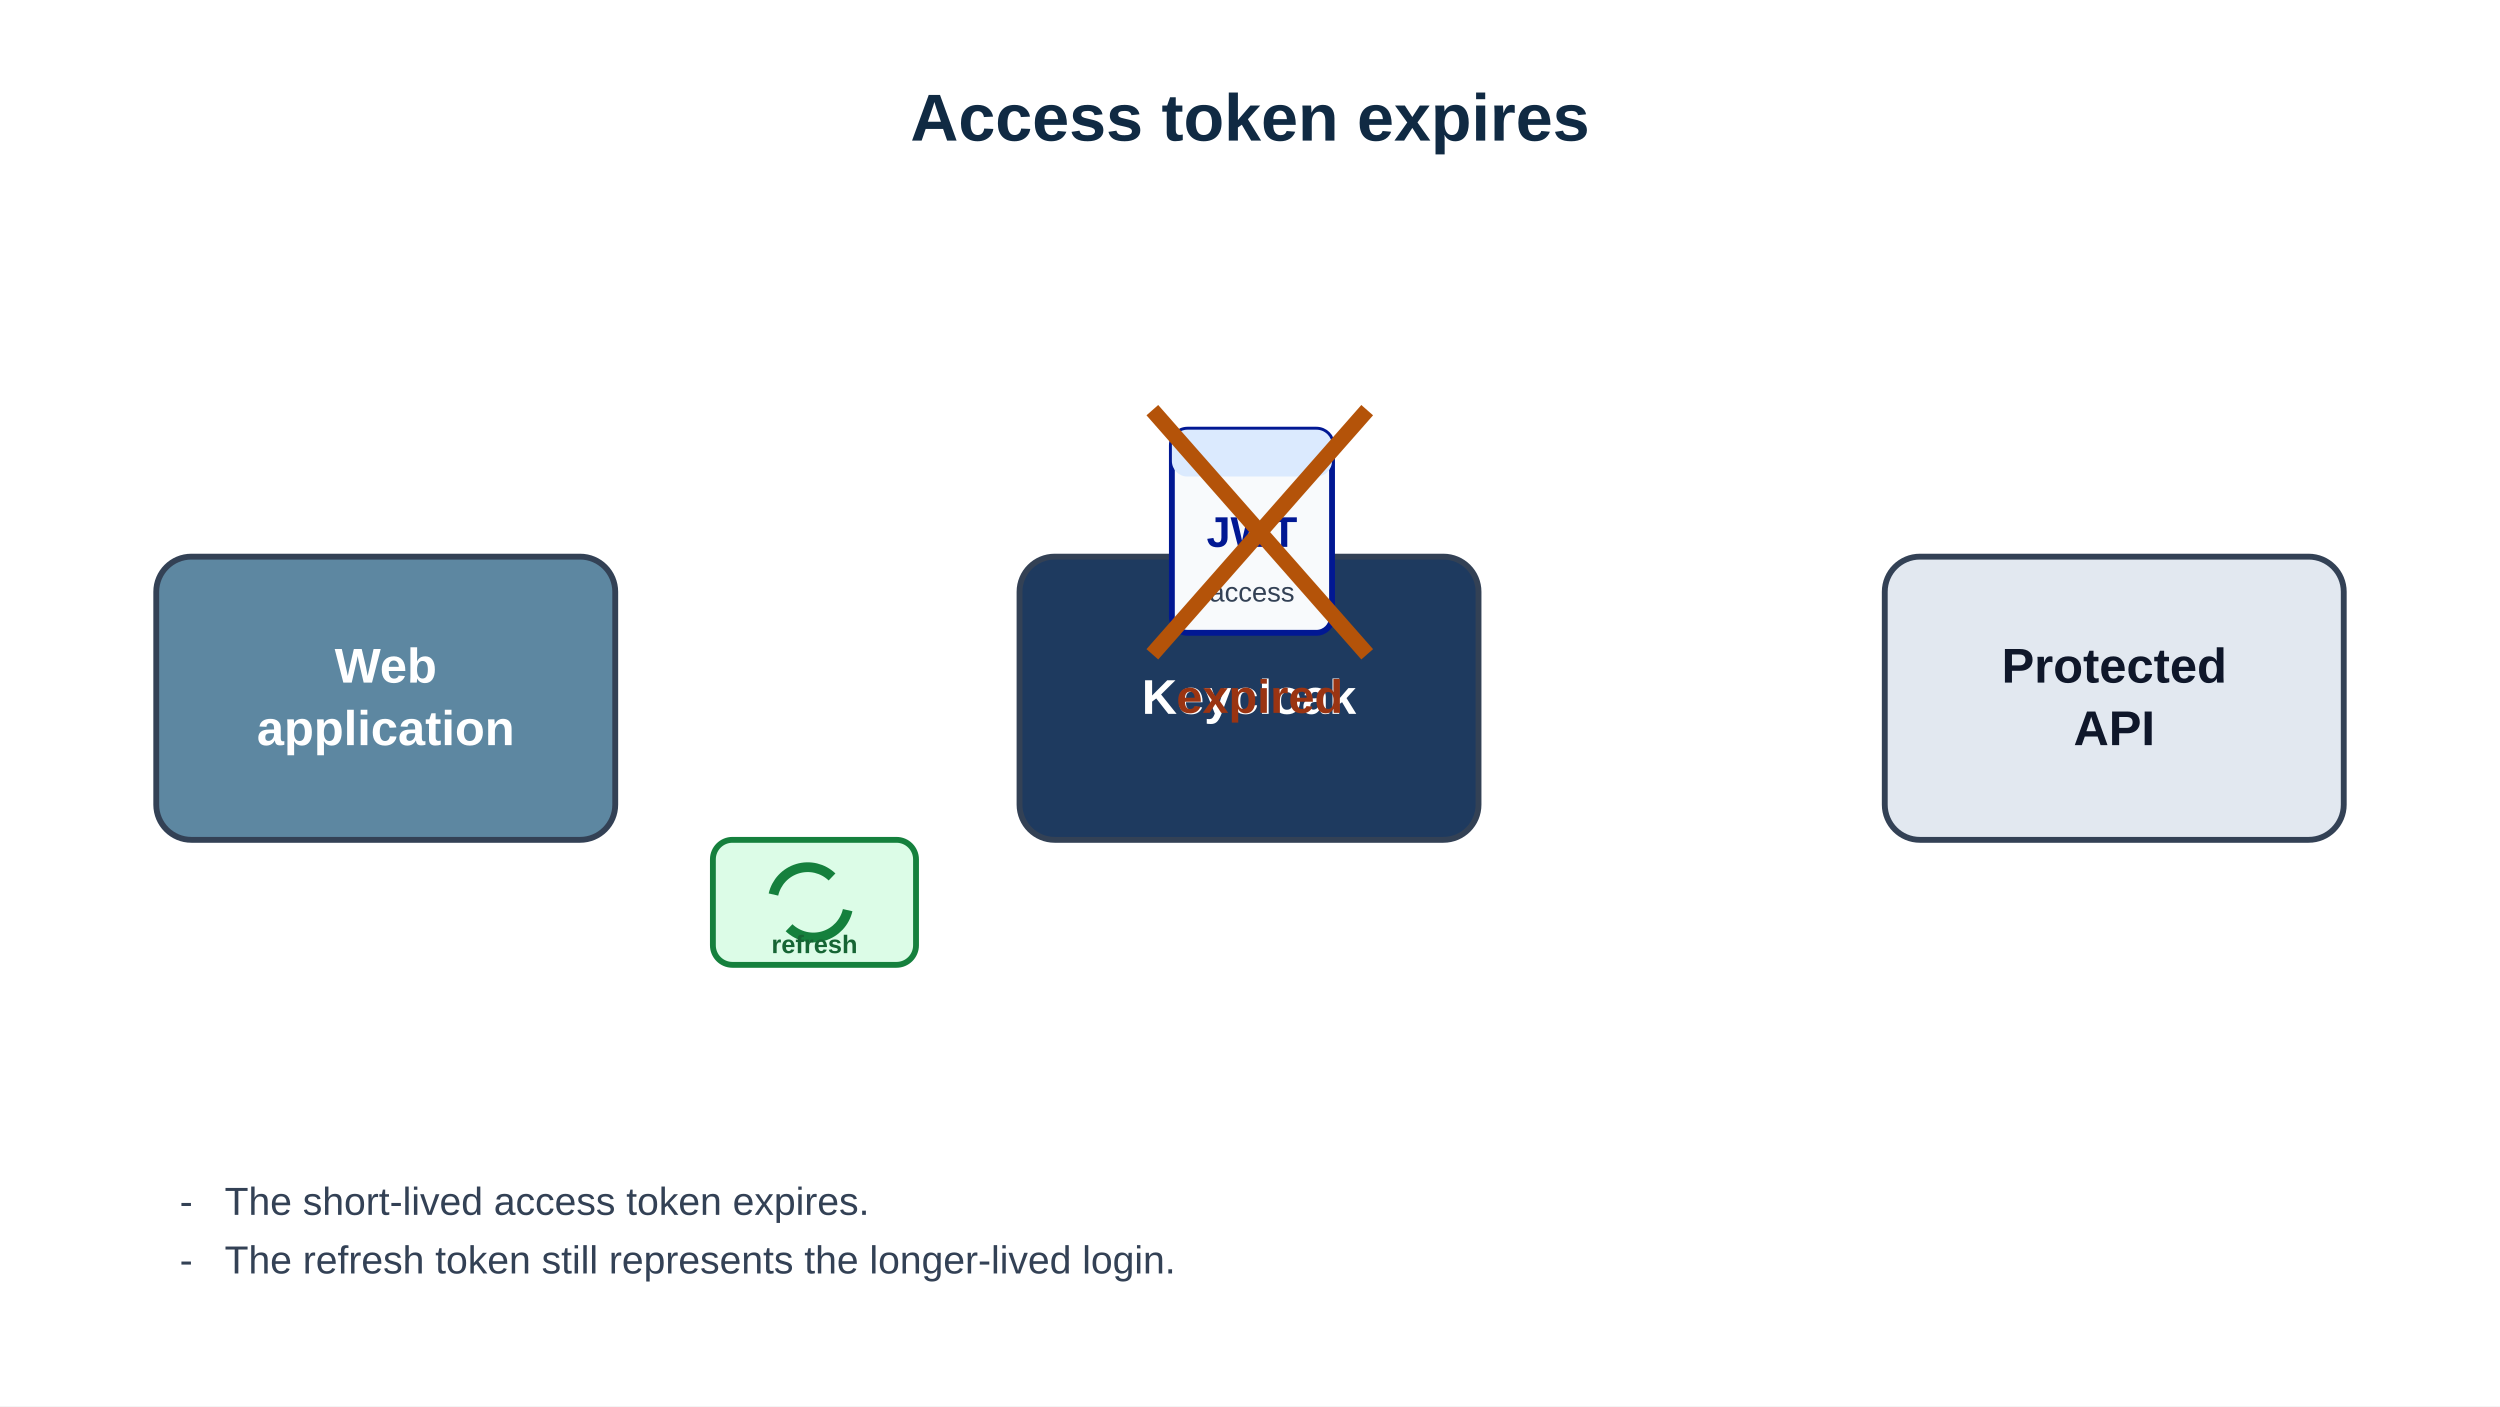
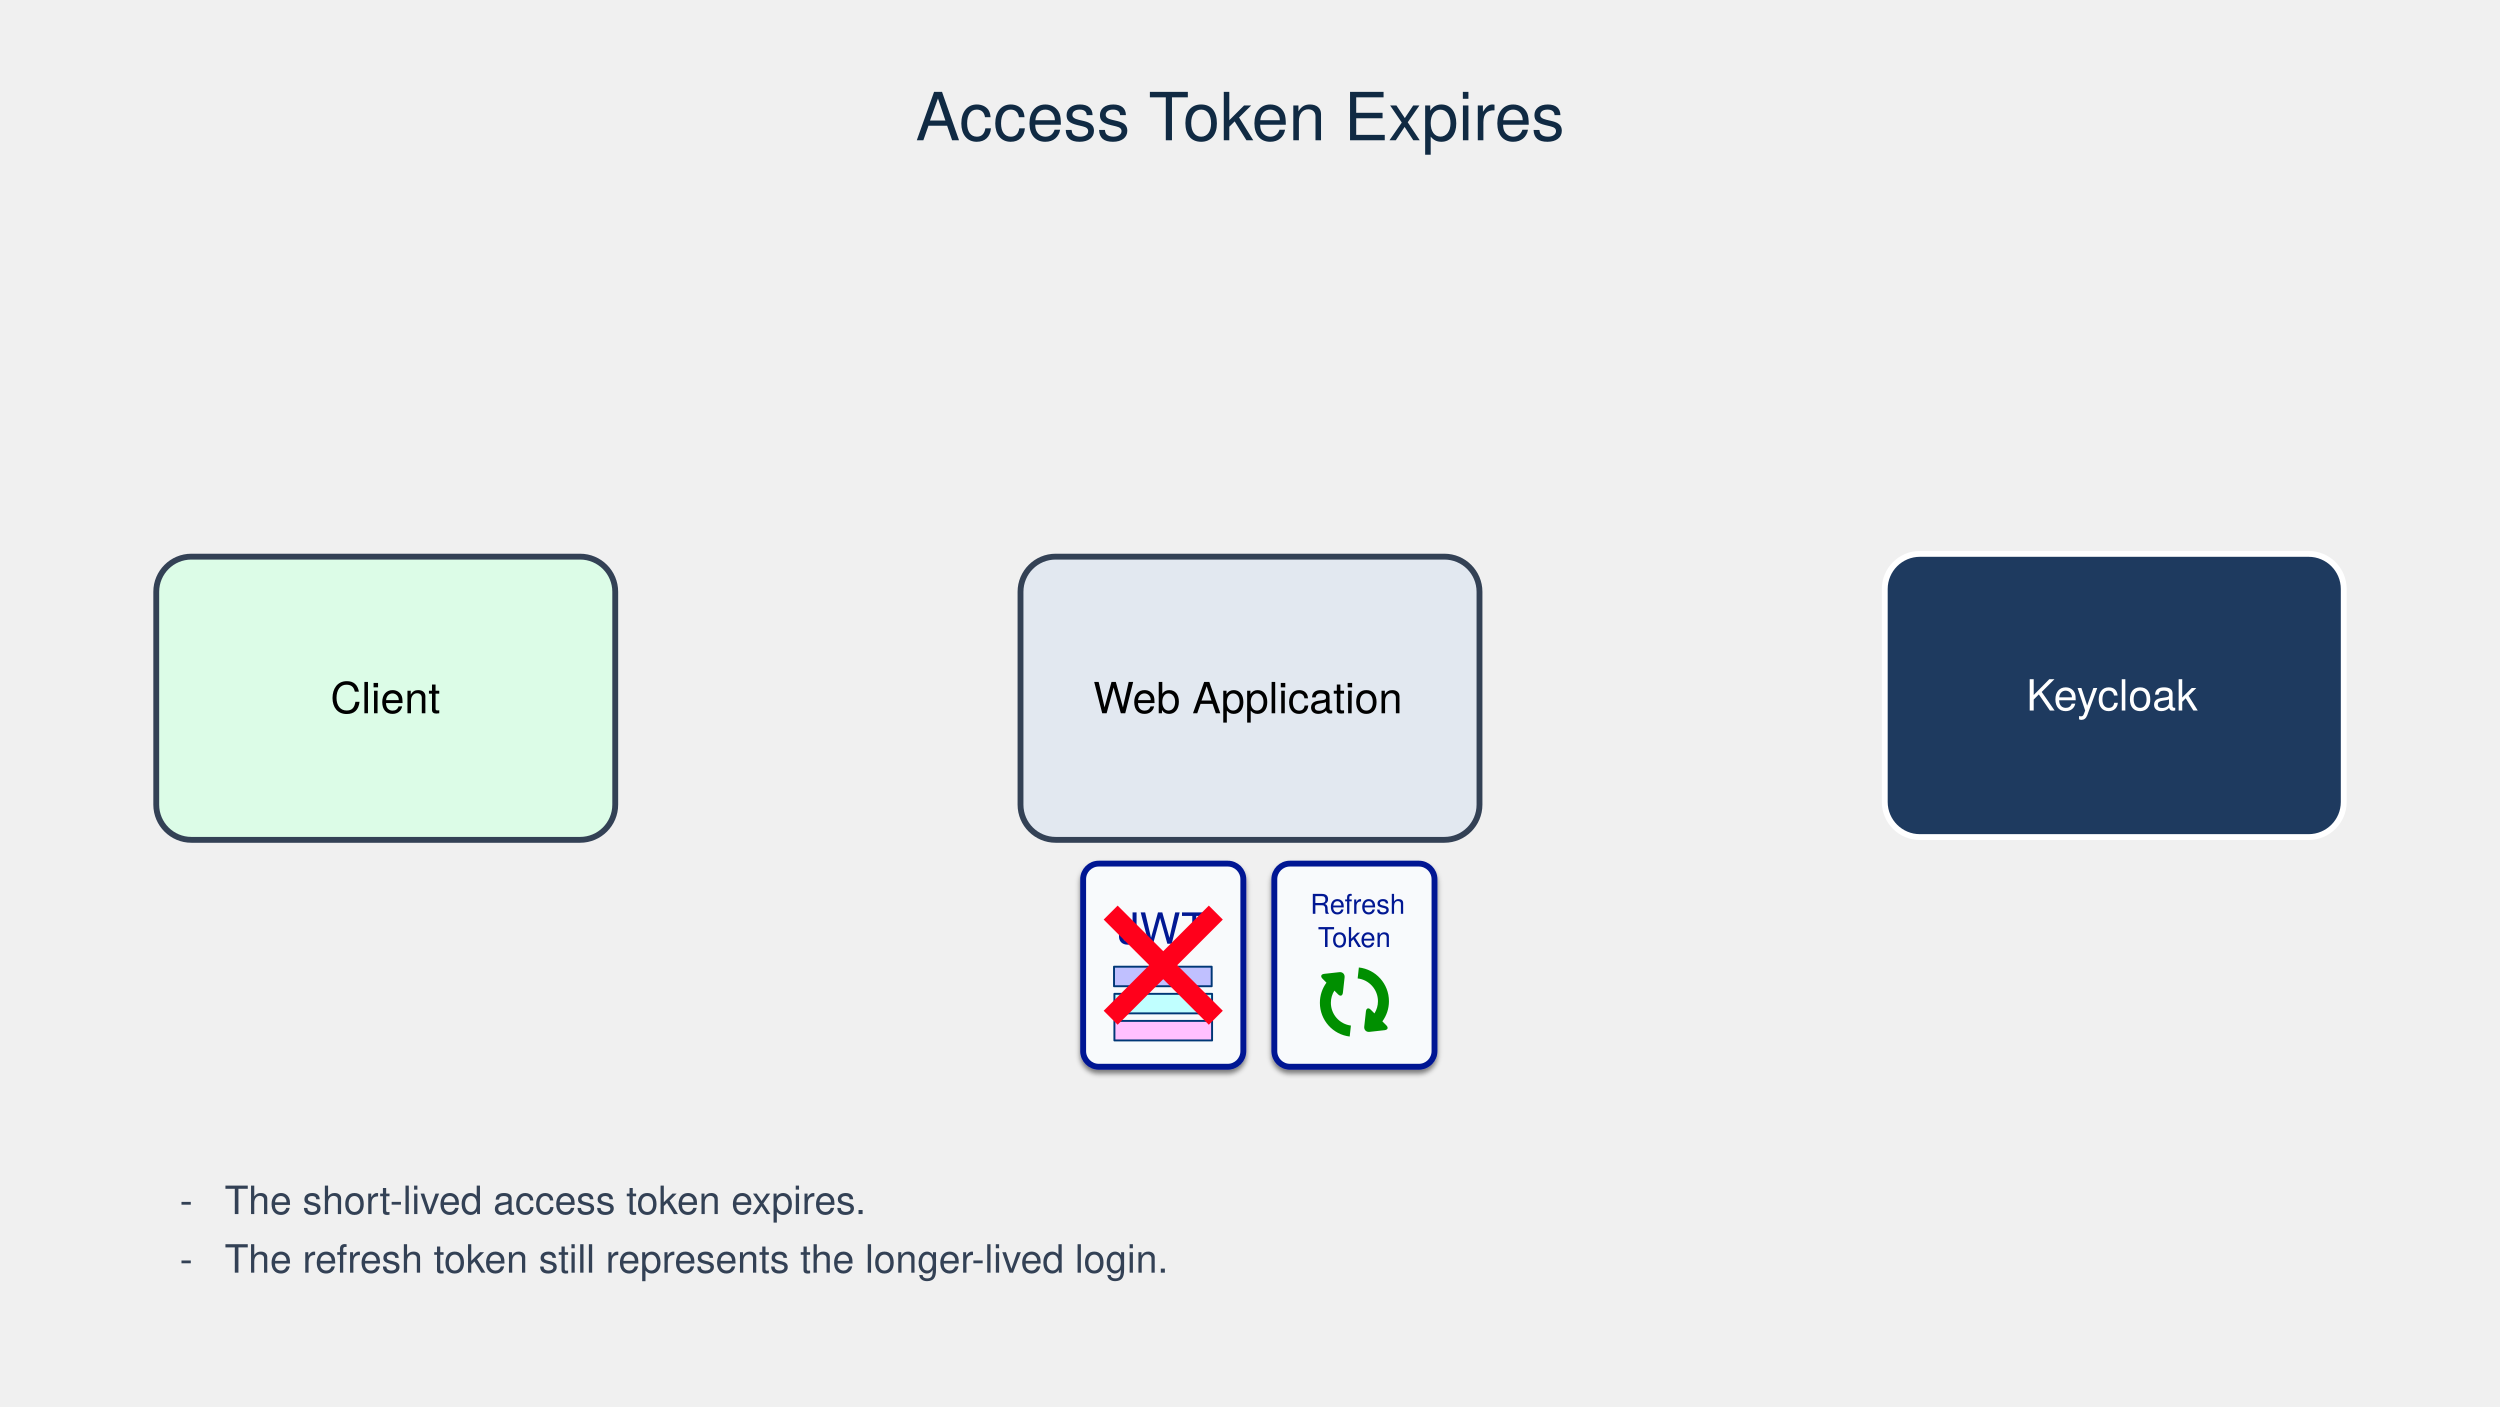
- <svg xmlns="http://www.w3.org/2000/svg" width="1280" height="720" viewBox="0 0 1280 720" role="img" aria-labelledby="title desc">
+ <svg xmlns="http://www.w3.org/2000/svg" version="1.1" viewBox="0 0 1280 720" width="1280" height="720">
  <defs>
-     <style>.bg{fill:#fff}.title{font:700 34px Arial,sans-serif;fill:#102a43}.small{font:20px Arial,sans-serif;fill:#334155}.note{font:700 22px Arial,sans-serif;fill:#1f4f6b}.warn{font:700 24px Arial,sans-serif;fill:#9a3412}.boxText{font:700 25px Arial,sans-serif;fill:#0f172a}.boxTextLight{font:700 25px Arial,sans-serif;fill:#fff}.actor{stroke:#334155;stroke-width:3}.browser{fill:#dbeafe}.app{fill:#5d87a1}.kc{fill:#1e3a5f}.api{fill:#e2e8f0}.service{fill:#dcfce7}.device{fill:#fef3c7}.danger{fill:#fff7ed}.arrow{stroke:#334155;stroke-width:6;fill:none;marker-end:url(#arrow)}.muted{stroke:#94a3b8;stroke-width:5;fill:none;stroke-dasharray:11 8;marker-end:url(#mutedArrow)}.bad{stroke:#b45309;stroke-width:6;fill:none;marker-end:url(#badArrow)}.token{fill:#f8fafc;stroke:#011893;stroke-width:3}.tokenTop{fill:#dbeafe}.refresh{fill:#dcfce7;stroke:#15803d;stroke-width:3}.code{fill:#fef3c7;stroke:#a16207;stroke-width:3}.xml{fill:#fff7ed;stroke:#9a3412;stroke-width:3}.key{fill:#b8c0cc;stroke:#475569;stroke-width:3}.cache{fill:#eef2ff;stroke:#4338ca;stroke-width:3}.lock{fill:#b8c0cc;stroke:#475569;stroke-width:3}.session{fill:#ecfccb;stroke:#4d7c0f;stroke-width:3}</style>
-     <marker id="arrow" viewBox="0 0 12 12" refX="9" refY="6" markerWidth="7" markerHeight="7" orient="auto-start-reverse">
-       <path d="M0 1L11 6L0 11Z" fill="#334155" />
-     </marker>
-     <marker id="mutedArrow" viewBox="0 0 12 12" refX="9" refY="6" markerWidth="7" markerHeight="7" orient="auto-start-reverse">
-       <path d="M0 1L11 6L0 11Z" fill="#94a3b8" />
-     </marker>
-     <marker id="badArrow" viewBox="0 0 12 12" refX="9" refY="6" markerWidth="7" markerHeight="7" orient="auto-start-reverse">
-       <path d="M0 1L11 6L0 11Z" fill="#b45309" />
-     </marker>
+     <filter id="Shadow" filterUnits="userSpaceOnUse" x="-128" y="-72">
+       <feGaussianBlur in="SourceAlpha" result="blur" stdDeviation="1.308" />
+       <feOffset in="blur" result="offset" dx="0" dy="2" />
+       <feFlood flood-color="black" flood-opacity=".5" result="flood" />
+       <feComposite in="flood" in2="offset" operator="in" result="color" />
+       <feMerge>
+         <feMergeNode in="color" />
+         <feMergeNode in="SourceGraphic" />
+       </feMerge>
+     </filter>
  </defs>
-   <rect width="1280" height="720" class="bg" />
-   <text x="640" y="72" text-anchor="middle" class="title">Access token expires</text>
-   <rect x="80" y="285" width="235" height="145" rx="18" class="actor app" />
-   <text x="197.5" y="349.5" text-anchor="middle" class="boxTextLight">Web</text>
-   <text x="197.5" y="381.5" text-anchor="middle" class="boxTextLight">application</text>
-   <rect x="522" y="285" width="235" height="145" rx="18" class="actor kc" />
-   <text x="639.5" y="365.5" text-anchor="middle" class="boxTextLight">Keycloak</text>
-   <rect x="965" y="285" width="235" height="145" rx="18" class="actor api" />
-   <text x="1082.5" y="349.5" text-anchor="middle" class="boxText">Protected</text>
-   <text x="1082.5" y="381.5" text-anchor="middle" class="boxText">API</text>
-   <g transform="translate(600 220)">
-     <rect width="82" height="104" rx="8" class="token" />
-     <rect width="82" height="24" rx="8" class="tokenTop" />
-     <text x="41" y="60" text-anchor="middle" font-family="Arial,sans-serif" font-size="22" font-weight="700" fill="#011893">JWT</text>
-     <text x="41" y="88" text-anchor="middle" font-family="Arial,sans-serif" font-size="14" fill="#334155">access</text>
+   <g id="03-access-token-expires" fill-opacity="1" stroke="none" fill="none" stroke-opacity="1" stroke-dasharray="none">
+     <g id="03-access-token-expires_Layer_1">
+       <g id="Graphic_25">
+         <path d="M 540.5 285 L 739.5 285 C 749.441 285 757.5 293.059 757.5 303 L 757.5 412 C 757.5 421.941 749.441 430 739.5 430 L 540.5 430 C 530.559 430 522.5 421.941 522.5 412 L 522.5 303 C 522.5 293.059 530.559 285 540.5 285 Z" fill="#e2e8f0" />
+         <path d="M 540.5 285 L 739.5 285 C 749.441 285 757.5 293.059 757.5 303 L 757.5 412 C 757.5 421.941 749.441 430 739.5 430 L 540.5 430 C 530.559 430 522.5 421.941 522.5 412 L 522.5 303 C 522.5 293.059 530.559 285 540.5 285 Z" stroke="#334155" stroke-linecap="butt" stroke-linejoin="round" stroke-width="3" />
+         <text transform="translate(527.5 344.192)" fill="black">
+           <tspan font-family="Helvetica Neue" font-size="22" fill="black" x="32.244" y="21" xml:space="preserve">Web Application</tspan>
+         </text>
+       </g>
+       <g id="Graphic_21">
+         </g>
+       <g id="Graphic_20">
+         <path d="M 98 285 L 297 285 C 306.941 285 315 293.059 315 303 L 315 412 C 315 421.941 306.941 430 297 430 L 98 430 C 88.059 430 80 421.941 80 412 L 80 303 C 80 293.059 88.059 285 98 285 Z" fill="#dcfce7" />
+         <path d="M 98 285 L 297 285 C 306.941 285 315 293.059 315 303 L 315 412 C 315 421.941 306.941 430 297 430 L 98 430 C 88.059 430 80 421.941 80 412 L 80 303 C 80 293.059 88.059 285 98 285 Z" stroke="#334155" stroke-linecap="butt" stroke-linejoin="round" stroke-width="3" />
+         <text transform="translate(85 344.192)" fill="black">
+           <tspan font-family="Helvetica Neue" font-size="22" fill="black" x="84.186" y="21" xml:space="preserve">Client</tspan>
+         </text>
+       </g>
+       <g id="Graphic_5">
+         <text transform="translate(92 602.5996)" fill="#334155">
+           <tspan font-family="Helvetica" font-size="20" fill="#334155" x="0" y="19" xml:space="preserve">-</tspan>
+         </text>
+       </g>
+       <g id="Graphic_4">
+         <text transform="translate(115 602.5996)" fill="#334155">
+           <tspan font-family="Helvetica" font-size="20" fill="#334155" x="0" y="19" xml:space="preserve">The short-lived access token expires.</tspan>
+         </text>
+       </g>
+       <g id="Graphic_3">
+         <text transform="translate(92 632.5996)" fill="#334155">
+           <tspan font-family="Helvetica" font-size="20" fill="#334155" x="0" y="19" xml:space="preserve">-</tspan>
+         </text>
+       </g>
+       <g id="Graphic_2">
+         <text transform="translate(115 632.5996)" fill="#334155">
+           <tspan font-family="Helvetica" font-size="20" fill="#334155" x="0" y="19" xml:space="preserve">The refresh token still represents the longer-lived login.</tspan>
+         </text>
+       </g>
+       <g id="Graphic_24">
+         <text transform="translate(468.8166 38.81934)" fill="#102a43">
+           <tspan font-family="Helvetica" font-size="34" fill="#102a43" x="0" y="33" xml:space="preserve">Access Token Expires</tspan>
+         </text>
+       </g>
+       <g id="Graphic_62">
+         <path d="M 983 283.588 L 1182 283.588 C 1191.941 283.588 1200 291.646 1200 301.587 L 1200 410.587 C 1200 420.529 1191.941 428.587 1182 428.587 L 983 428.587 C 973.059 428.587 965 420.529 965 410.587 L 965 301.587 C 965 291.646 973.059 283.588 983 283.588 Z" fill="#1e3a5f" />
+         <path d="M 983 283.588 L 1182 283.588 C 1191.941 283.588 1200 291.646 1200 301.587 L 1200 410.587 C 1200 420.529 1191.941 428.587 1182 428.587 L 983 428.587 C 973.059 428.587 965 420.529 965 410.587 L 965 301.587 C 965 291.646 973.059 283.588 983 283.588 Z" stroke="white" stroke-linecap="butt" stroke-linejoin="round" stroke-width="3" />
+         <text transform="translate(970 342.7795)" fill="white">
+           <tspan font-family="Helvetica Neue" font-size="22" fill="white" x="67.477" y="21" xml:space="preserve">Keycloak</tspan>
+         </text>
+       </g>
+       <g id="Group_55">
+         <g id="Group_59">
+           <g id="Graphic_61" filter="url(#Shadow)">
+             <path d="M 562.578 442.171 L 628.578 442.171 C 632.996 442.171 636.578 445.752 636.578 450.171 L 636.578 538.171 C 636.578 542.589 632.996 546.171 628.578 546.171 L 562.578 546.171 C 558.16 546.171 554.578 542.589 554.578 538.171 L 554.578 450.171 C 554.578 445.752 558.16 442.171 562.578 442.171 Z" fill="#f8fafc" />
+             <path d="M 562.578 442.171 L 628.578 442.171 C 632.996 442.171 636.578 445.752 636.578 450.171 L 636.578 538.171 C 636.578 542.589 632.996 546.171 628.578 546.171 L 562.578 546.171 C 558.16 546.171 554.578 542.589 554.578 538.171 L 554.578 450.171 C 554.578 445.752 558.16 442.171 562.578 442.171 Z" stroke="#011893" stroke-linecap="butt" stroke-linejoin="round" stroke-width="3" />
+           </g>
+           <g id="Graphic_60">
+             <text transform="translate(572.5474 462.176)" fill="#011893">
+               <tspan font-family="Helvetica" font-size="22" fill="#011893" x="0" y="21" xml:space="preserve">JWT</tspan>
+             </text>
+           </g>
+         </g>
+         <g id="Graphic_58">
+           <rect x="570.377" y="494.954" width="50" height="10" fill="#c0c0ff" />
+           <rect x="570.377" y="494.954" width="50" height="10" stroke="#003776" stroke-linecap="round" stroke-linejoin="round" stroke-width="1" />
+         </g>
+         <g id="Graphic_57">
+           <rect x="570.578" y="508.832" width="50" height="10" fill="#c0ffff" />
+           <rect x="570.578" y="508.832" width="50" height="10" stroke="#003776" stroke-linecap="round" stroke-linejoin="round" stroke-width="1" />
+         </g>
+         <g id="Graphic_56">
+           <rect x="570.578" y="522.709" width="50" height="10" fill="#ffc0ff" />
+           <rect x="570.578" y="522.709" width="50" height="10" stroke="#003776" stroke-linecap="round" stroke-linejoin="round" stroke-width="1" />
+         </g>
+       </g>
+       <g id="Group_48">
+         <g id="Group_50">
+           <g id="Graphic_52" filter="url(#Shadow)">
+             <path d="M 660.461 442.171 L 726.461 442.171 C 730.879 442.171 734.461 445.752 734.461 450.171 L 734.461 538.171 C 734.461 542.589 730.879 546.171 726.461 546.171 L 660.461 546.171 C 656.043 546.171 652.461 542.589 652.461 538.171 L 652.461 450.171 C 652.461 445.752 656.043 442.171 660.461 442.171 Z" fill="#f8fafc" />
+             <path d="M 660.461 442.171 L 726.461 442.171 C 730.879 442.171 734.461 445.752 734.461 450.171 L 734.461 538.171 C 734.461 542.589 730.879 546.171 726.461 546.171 L 660.461 546.171 C 656.043 546.171 652.461 542.589 652.461 538.171 L 652.461 450.171 C 652.461 445.752 656.043 442.171 660.461 442.171 Z" stroke="#011893" stroke-linecap="butt" stroke-linejoin="round" stroke-width="3" />
+           </g>
+           <g id="Graphic_51">
+             <text transform="translate(670.8594 453.8752)" fill="#011893">
+               <tspan font-family="Helvetica" font-size="14" fill="#011893" x="0" y="14" xml:space="preserve">Refresh</tspan>
+               <tspan font-family="Helvetica" font-size="14" fill="#011893" x="0" y="31" xml:space="preserve"> Token</tspan>
+             </text>
+           </g>
+         </g>
+         <g id="Graphic_49">
+           <path d="M 691.666 525.084 L 691.044 530.705 C 682.449 529.687 675.78 522.343 675.78 513.429 C 675.78 509.571 677.034 506.01 679.15 503.127 L 677.135 501.102 C 675.957 499.918 676.348 498.798 678.004 498.613 L 685.754 497.747 C 687.41 497.562 688.614 498.773 688.43 500.437 L 687.57 508.227 C 687.385 509.891 686.271 510.285 685.093 509.1 L 683.201 507.199 C 682.068 509.006 681.407 511.139 681.407 513.429 C 681.406 519.419 685.893 524.374 691.666 525.084 Z M 707.772 522.939 C 709.888 520.055 711.142 516.496 711.142 512.637 C 711.142 503.676 704.402 496.3 695.741 495.343 L 695.12 500.964 C 700.958 501.612 705.516 506.598 705.516 512.637 C 705.516 514.927 704.855 517.061 703.722 518.867 L 701.83 516.966 C 700.652 515.782 699.538 516.175 699.353 517.839 L 698.493 525.629 C 698.308 527.294 699.513 528.505 701.169 528.319 L 708.919 527.454 C 710.575 527.269 710.966 526.149 709.788 524.964 Z" fill="#008f00" />
+         </g>
+       </g>
+       <g id="Graphic_65">
+         <path d="M 618.92 463.671 L 595.578 487.012 L 572.236 463.671 L 565.078 470.829 L 588.42 494.171 L 565.078 517.512 L 572.236 524.671 L 595.578 501.329 L 618.92 524.671 L 626.078 517.512 L 602.736 494.171 L 626.078 470.829 Z" fill="#ff001b" />
+       </g>
+     </g>
  </g>
-   <line x1="590" y1="210" x2="700" y2="335" stroke="#b45309" stroke-width="8" />
-   <line x1="700" y1="210" x2="590" y2="335" stroke="#b45309" stroke-width="8" />
-   <text x="645" y="365" text-anchor="middle" class="warn">expired</text>
-   <g transform="translate(365 430)">
-     <rect width="104" height="64" rx="10" class="refresh" />
-     <path d="M31 28a18 18 0 0 1 30-9" stroke="#15803d" stroke-width="5" fill="none" />
-     <path d="M69 36a18 18 0 0 1-30 9" stroke="#15803d" stroke-width="5" fill="none" />
-     <text x="52" y="58" text-anchor="middle" font-family="Arial,sans-serif" font-size="13" font-weight="700" fill="#166534">refresh</text>
-   </g>
-   <text x="92" y="622" class="small">-</text>
-   <text x="115" y="622" class="small">The short-lived access token expires.</text>
-   <text x="92" y="652" class="small">-</text>
-   <text x="115" y="652" class="small">The refresh token still represents the longer-lived login.</text>
</svg>
